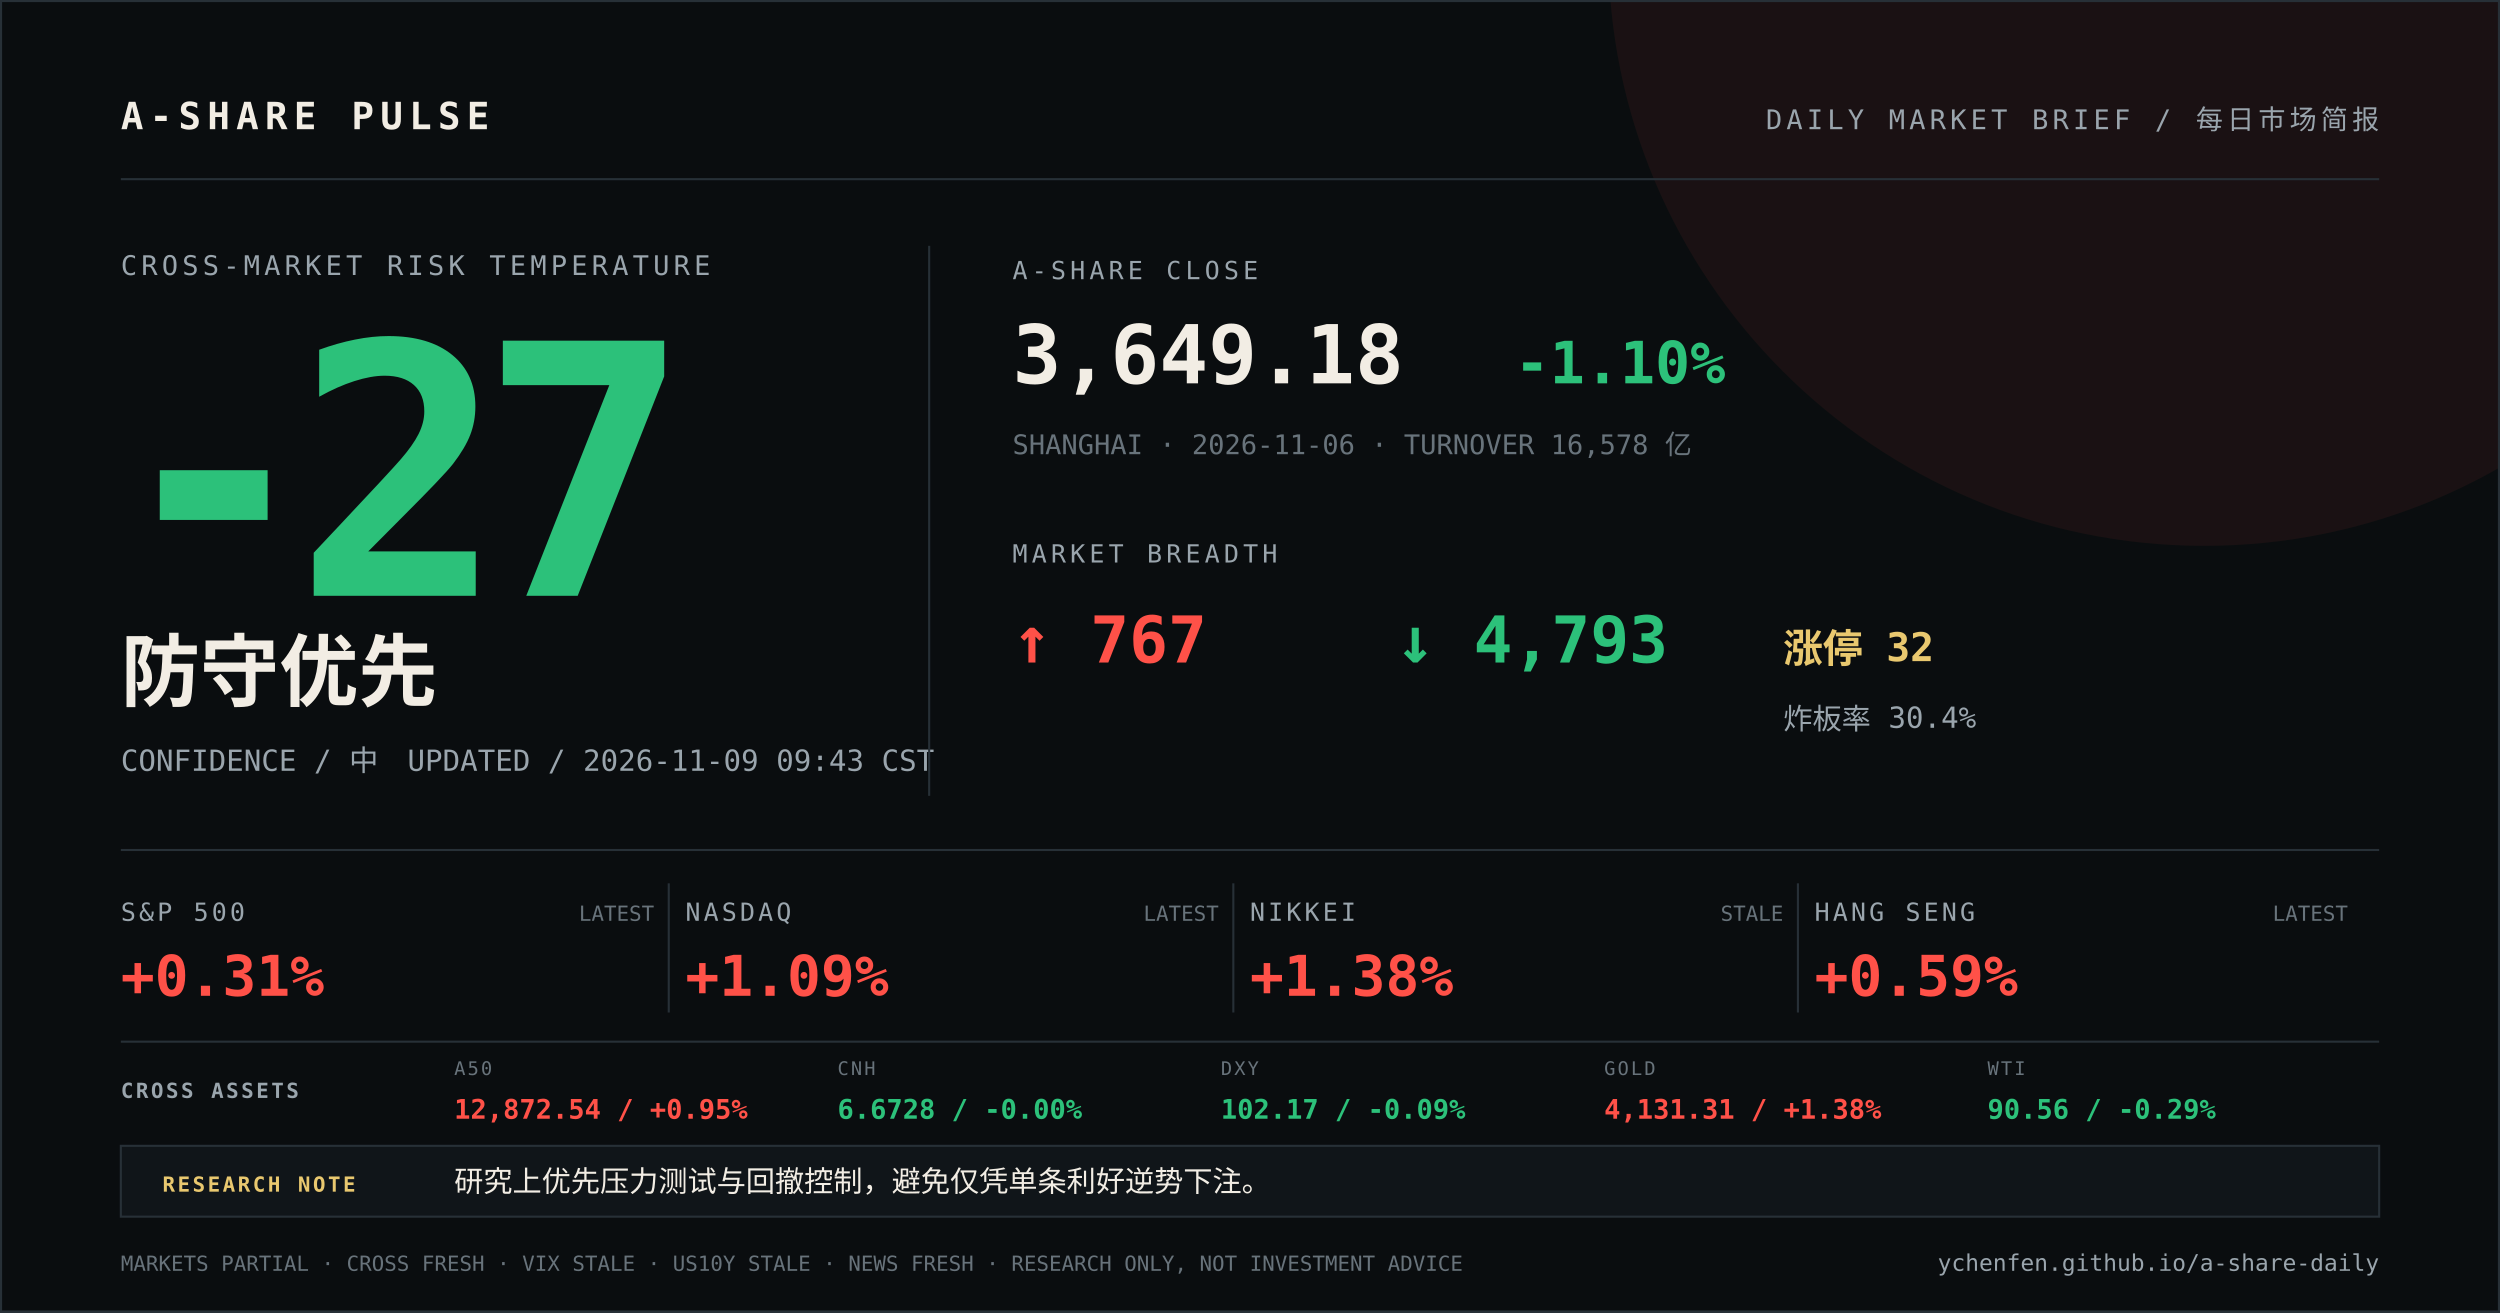
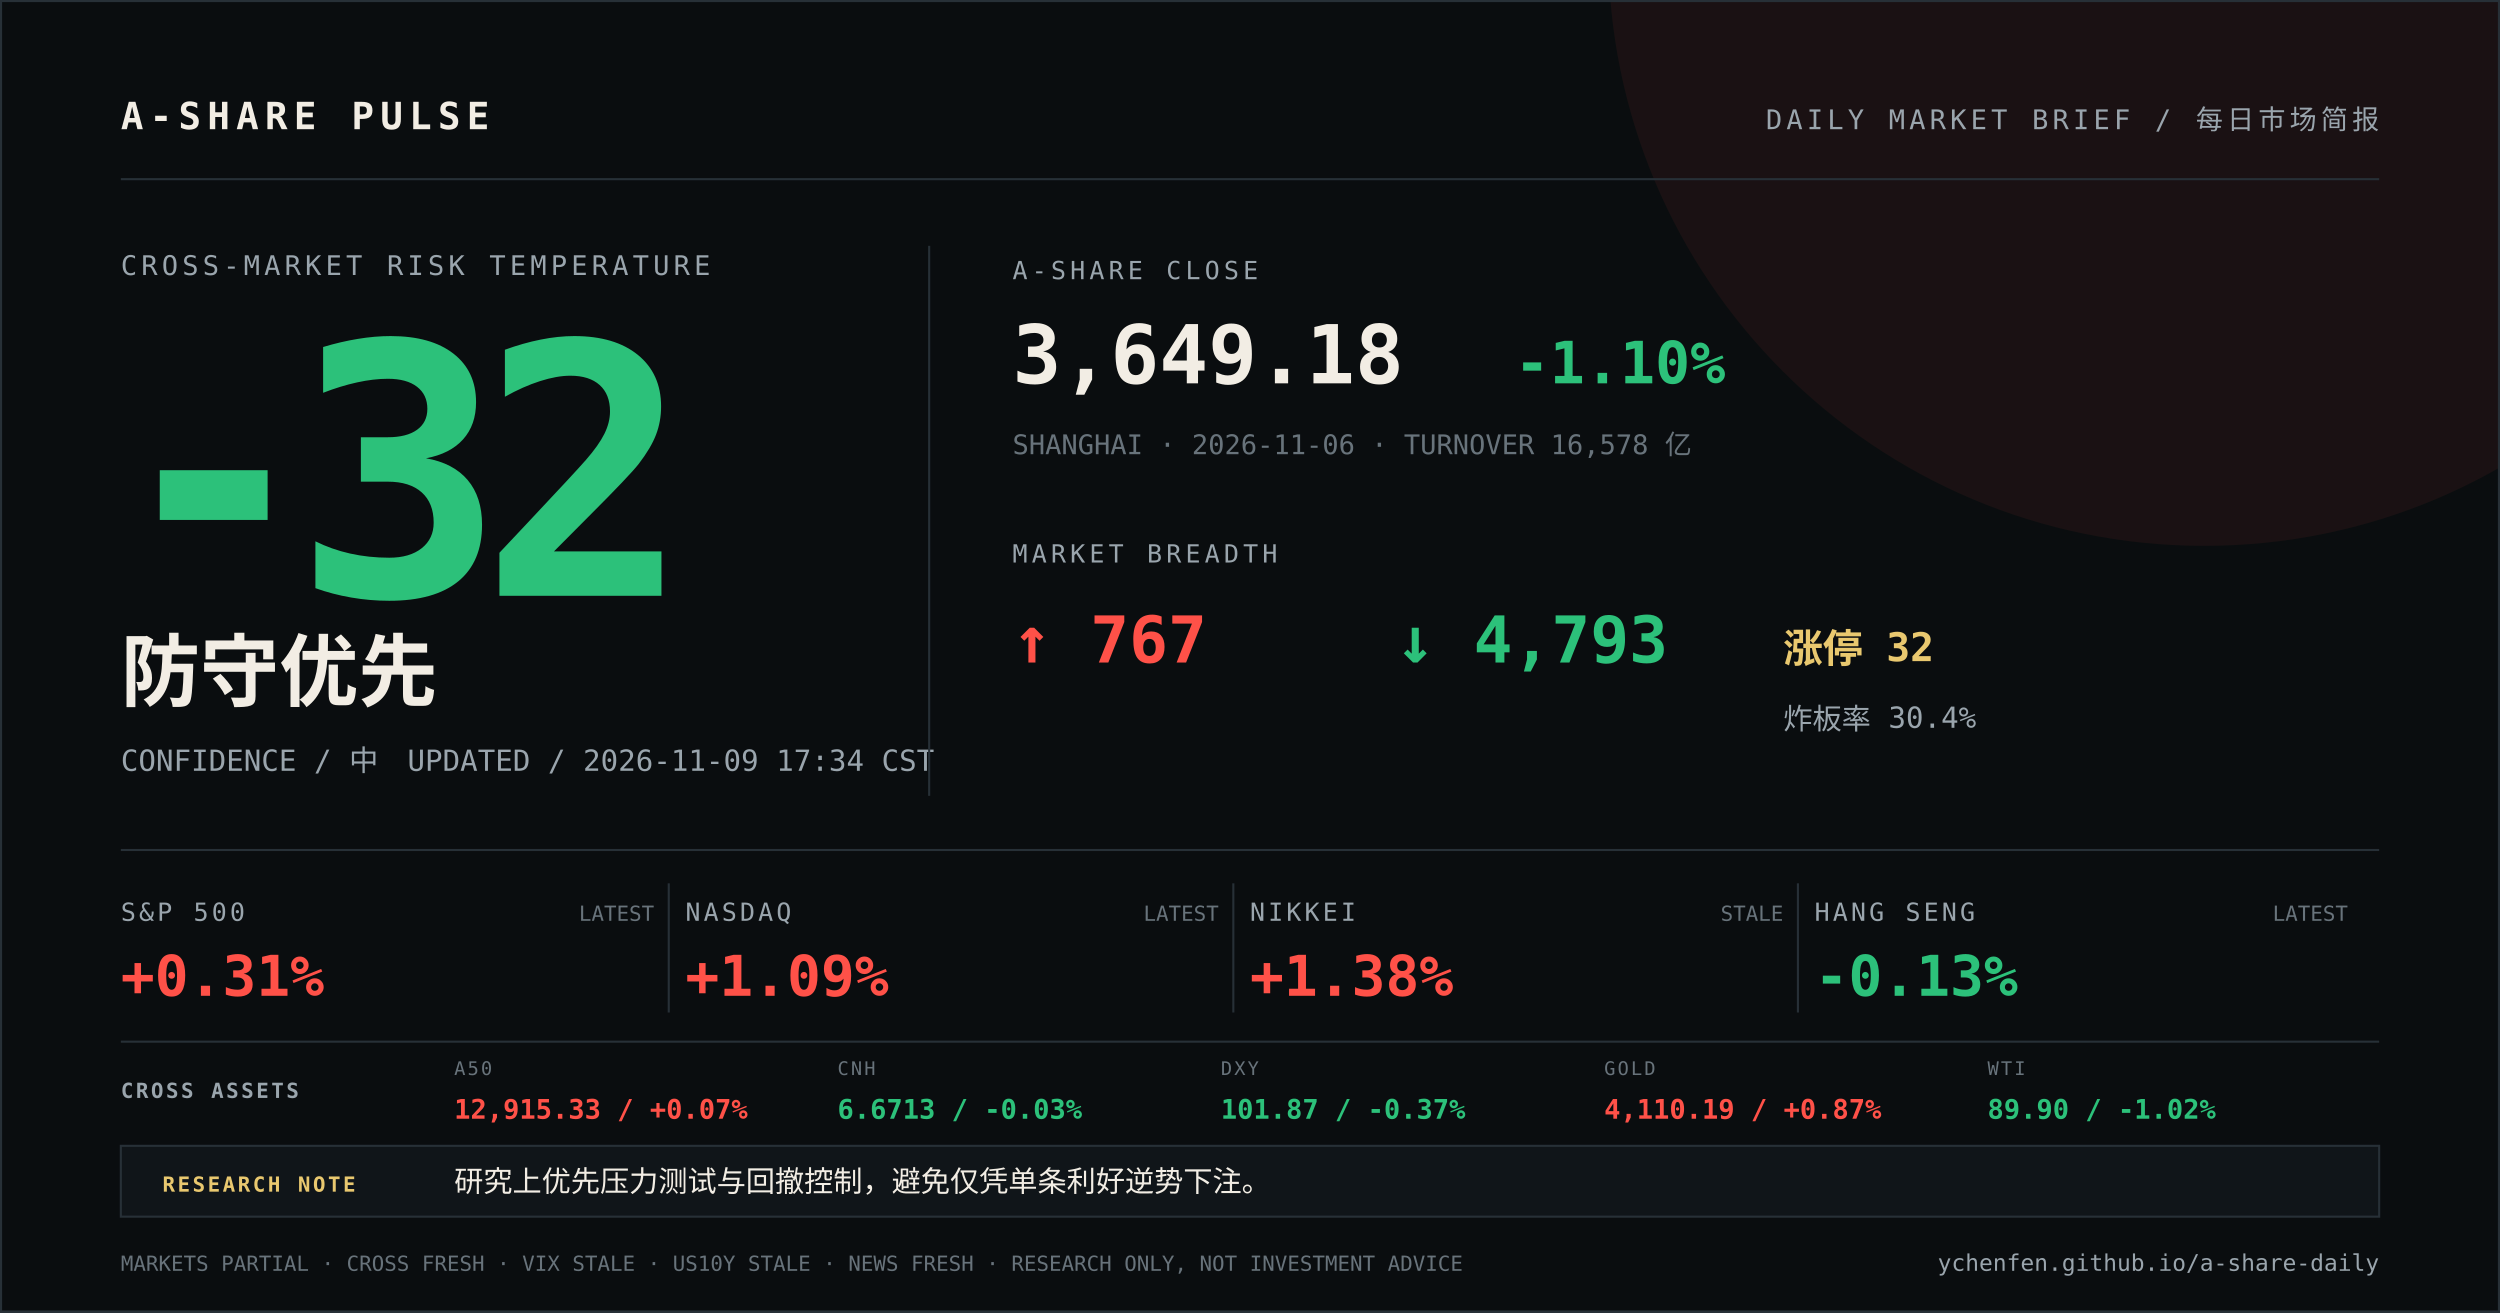
<svg xmlns="http://www.w3.org/2000/svg" width="1200" height="630" viewBox="0 0 1200 630">
  <rect width="1200" height="630" fill="#0a0d0f" />
  <circle cx="1058" cy="-24" r="286" fill="#ff5148" opacity="0.07" />
  <path d="M0 0H1200V630H0Z" fill="none" stroke="#273037" stroke-width="2" />
  <g font-family="DIN Alternate, SFMono-Regular, Menlo, monospace">
    <text x="58" y="62" fill="#f2ede4" font-size="18" font-weight="700" letter-spacing="3">A-SHARE PULSE</text>
    <text x="1142" y="62" fill="#9aa5ad" font-size="13" text-anchor="end" letter-spacing="2">DAILY MARKET BRIEF / 每日市场简报</text>
    <line x1="58" y1="86" x2="1142" y2="86" stroke="#273037" />
    <text x="58" y="132" fill="#9aa5ad" font-size="13" letter-spacing="2">CROSS-MARKET RISK TEMPERATURE</text>
-     <text x="52" y="286" fill="#2cc17a" font-size="168" font-weight="800" letter-spacing="-12">-27</text>
+     <text x="52" y="286" fill="#2cc17a" font-size="168" font-weight="800" letter-spacing="-12">-32</text>
    <text x="58" y="336" fill="#f2ede4" font-size="38" font-weight="700">防守优先</text>
-     <text x="58" y="370" fill="#9aa5ad" font-size="14">CONFIDENCE / 中　UPDATED / 2026-11-09 09:43 CST</text>
+     <text x="58" y="370" fill="#9aa5ad" font-size="14">CONFIDENCE / 中　UPDATED / 2026-11-09 17:34 CST</text>
    <line x1="446" y1="118" x2="446" y2="382" stroke="#273037" />
    <text x="486" y="134" fill="#9aa5ad" font-size="12" letter-spacing="2">A-SHARE CLOSE</text>
    <text x="486" y="184" fill="#f2ede4" font-size="39" font-weight="700">3,649.18</text>
    <text x="727" y="184" fill="#2cc17a" font-size="28" font-weight="700">-1.10%</text>
    <text x="486" y="218" fill="#68737b" font-size="13">SHANGHAI · 2026-11-06 · TURNOVER 16,578 亿</text>
    <text x="486" y="270" fill="#9aa5ad" font-size="12" letter-spacing="2">MARKET BREADTH</text>
    <text x="486" y="318" fill="#ff5148" font-size="31" font-weight="700">↑ 767</text>
    <text x="670" y="318" fill="#2cc17a" font-size="31" font-weight="700">↓ 4,793</text>
    <text x="856" y="318" fill="#e9c86f" font-size="19" font-weight="700">涨停 32</text>
    <text x="856" y="350" fill="#9aa5ad" font-size="14">炸板率 30.4%</text>
    <line x1="58" y1="408" x2="1142" y2="408" stroke="#273037" />
    <text x="58" y="442" fill="#9aa5ad" font-size="12" letter-spacing="1.5">S&amp;P 500</text>
    <text x="58" y="478" fill="#ff5148" font-size="27" font-weight="700">+0.31%</text>
    <text x="314" y="442" fill="#68737b" font-size="10" text-anchor="end">LATEST</text>
    <line x1="321" y1="424" x2="321" y2="486" stroke="#273037" />
    <text x="329" y="442" fill="#9aa5ad" font-size="12" letter-spacing="1.5">NASDAQ</text>
    <text x="329" y="478" fill="#ff5148" font-size="27" font-weight="700">+1.09%</text>
    <text x="585" y="442" fill="#68737b" font-size="10" text-anchor="end">LATEST</text>
    <line x1="592" y1="424" x2="592" y2="486" stroke="#273037" />
    <text x="600" y="442" fill="#9aa5ad" font-size="12" letter-spacing="1.5">NIKKEI</text>
    <text x="600" y="478" fill="#ff5148" font-size="27" font-weight="700">+1.38%</text>
    <text x="856" y="442" fill="#68737b" font-size="10" text-anchor="end">STALE</text>
    <line x1="863" y1="424" x2="863" y2="486" stroke="#273037" />
    <text x="871" y="442" fill="#9aa5ad" font-size="12" letter-spacing="1.5">HANG SENG</text>
-     <text x="871" y="478" fill="#ff5148" font-size="27" font-weight="700">+0.59%</text>
+     <text x="871" y="478" fill="#2cc17a" font-size="27" font-weight="700">-0.13%</text>
    <text x="1127" y="442" fill="#68737b" font-size="10" text-anchor="end">LATEST</text>
    <line x1="58" y1="500" x2="1142" y2="500" stroke="#273037" />
    <text x="58" y="527" fill="#9aa5ad" font-size="10" font-weight="700" letter-spacing="1.2">CROSS ASSETS</text>
    <text x="218" y="516" fill="#68737b" font-size="9" letter-spacing="1">A50</text>
-     <text x="218" y="537" fill="#ff5148" font-size="13" font-weight="700">12,872.54 / +0.95%</text>
+     <text x="218" y="537" fill="#ff5148" font-size="13" font-weight="700">12,915.33 / +0.07%</text>
    <text x="402" y="516" fill="#68737b" font-size="9" letter-spacing="1">CNH</text>
-     <text x="402" y="537" fill="#2cc17a" font-size="13" font-weight="700">6.6728 / -0.00%</text>
+     <text x="402" y="537" fill="#2cc17a" font-size="13" font-weight="700">6.6713 / -0.03%</text>
    <text x="586" y="516" fill="#68737b" font-size="9" letter-spacing="1">DXY</text>
-     <text x="586" y="537" fill="#2cc17a" font-size="13" font-weight="700">102.17 / -0.09%</text>
+     <text x="586" y="537" fill="#2cc17a" font-size="13" font-weight="700">101.87 / -0.37%</text>
    <text x="770" y="516" fill="#68737b" font-size="9" letter-spacing="1">GOLD</text>
-     <text x="770" y="537" fill="#ff5148" font-size="13" font-weight="700">4,131.31 / +1.38%</text>
+     <text x="770" y="537" fill="#ff5148" font-size="13" font-weight="700">4,110.19 / +0.87%</text>
    <text x="954" y="516" fill="#68737b" font-size="9" letter-spacing="1">WTI</text>
-     <text x="954" y="537" fill="#2cc17a" font-size="13" font-weight="700">90.56 / -0.29%</text>
+     <text x="954" y="537" fill="#2cc17a" font-size="13" font-weight="700">89.90 / -1.02%</text>
    <rect x="58" y="550" width="1084" height="34" fill="#101519" stroke="#273037" />
    <text x="78" y="572" fill="#e9c86f" font-size="10" font-weight="700" letter-spacing="1.2">RESEARCH NOTE</text>
    <text x="218" y="572" fill="#f2ede4" font-size="14">研究上优先压力测试与回撤控制，避免仅凭单条利好逆势下注。</text>
    <text x="58" y="610" fill="#68737b" font-size="10">MARKETS PARTIAL · CROSS FRESH · VIX STALE · US10Y STALE · NEWS FRESH · RESEARCH ONLY, NOT INVESTMENT ADVICE</text>
    <text x="1142" y="610" fill="#9aa5ad" font-size="11" text-anchor="end">ychenfen.github.io/a-share-daily</text>
  </g>
</svg>
